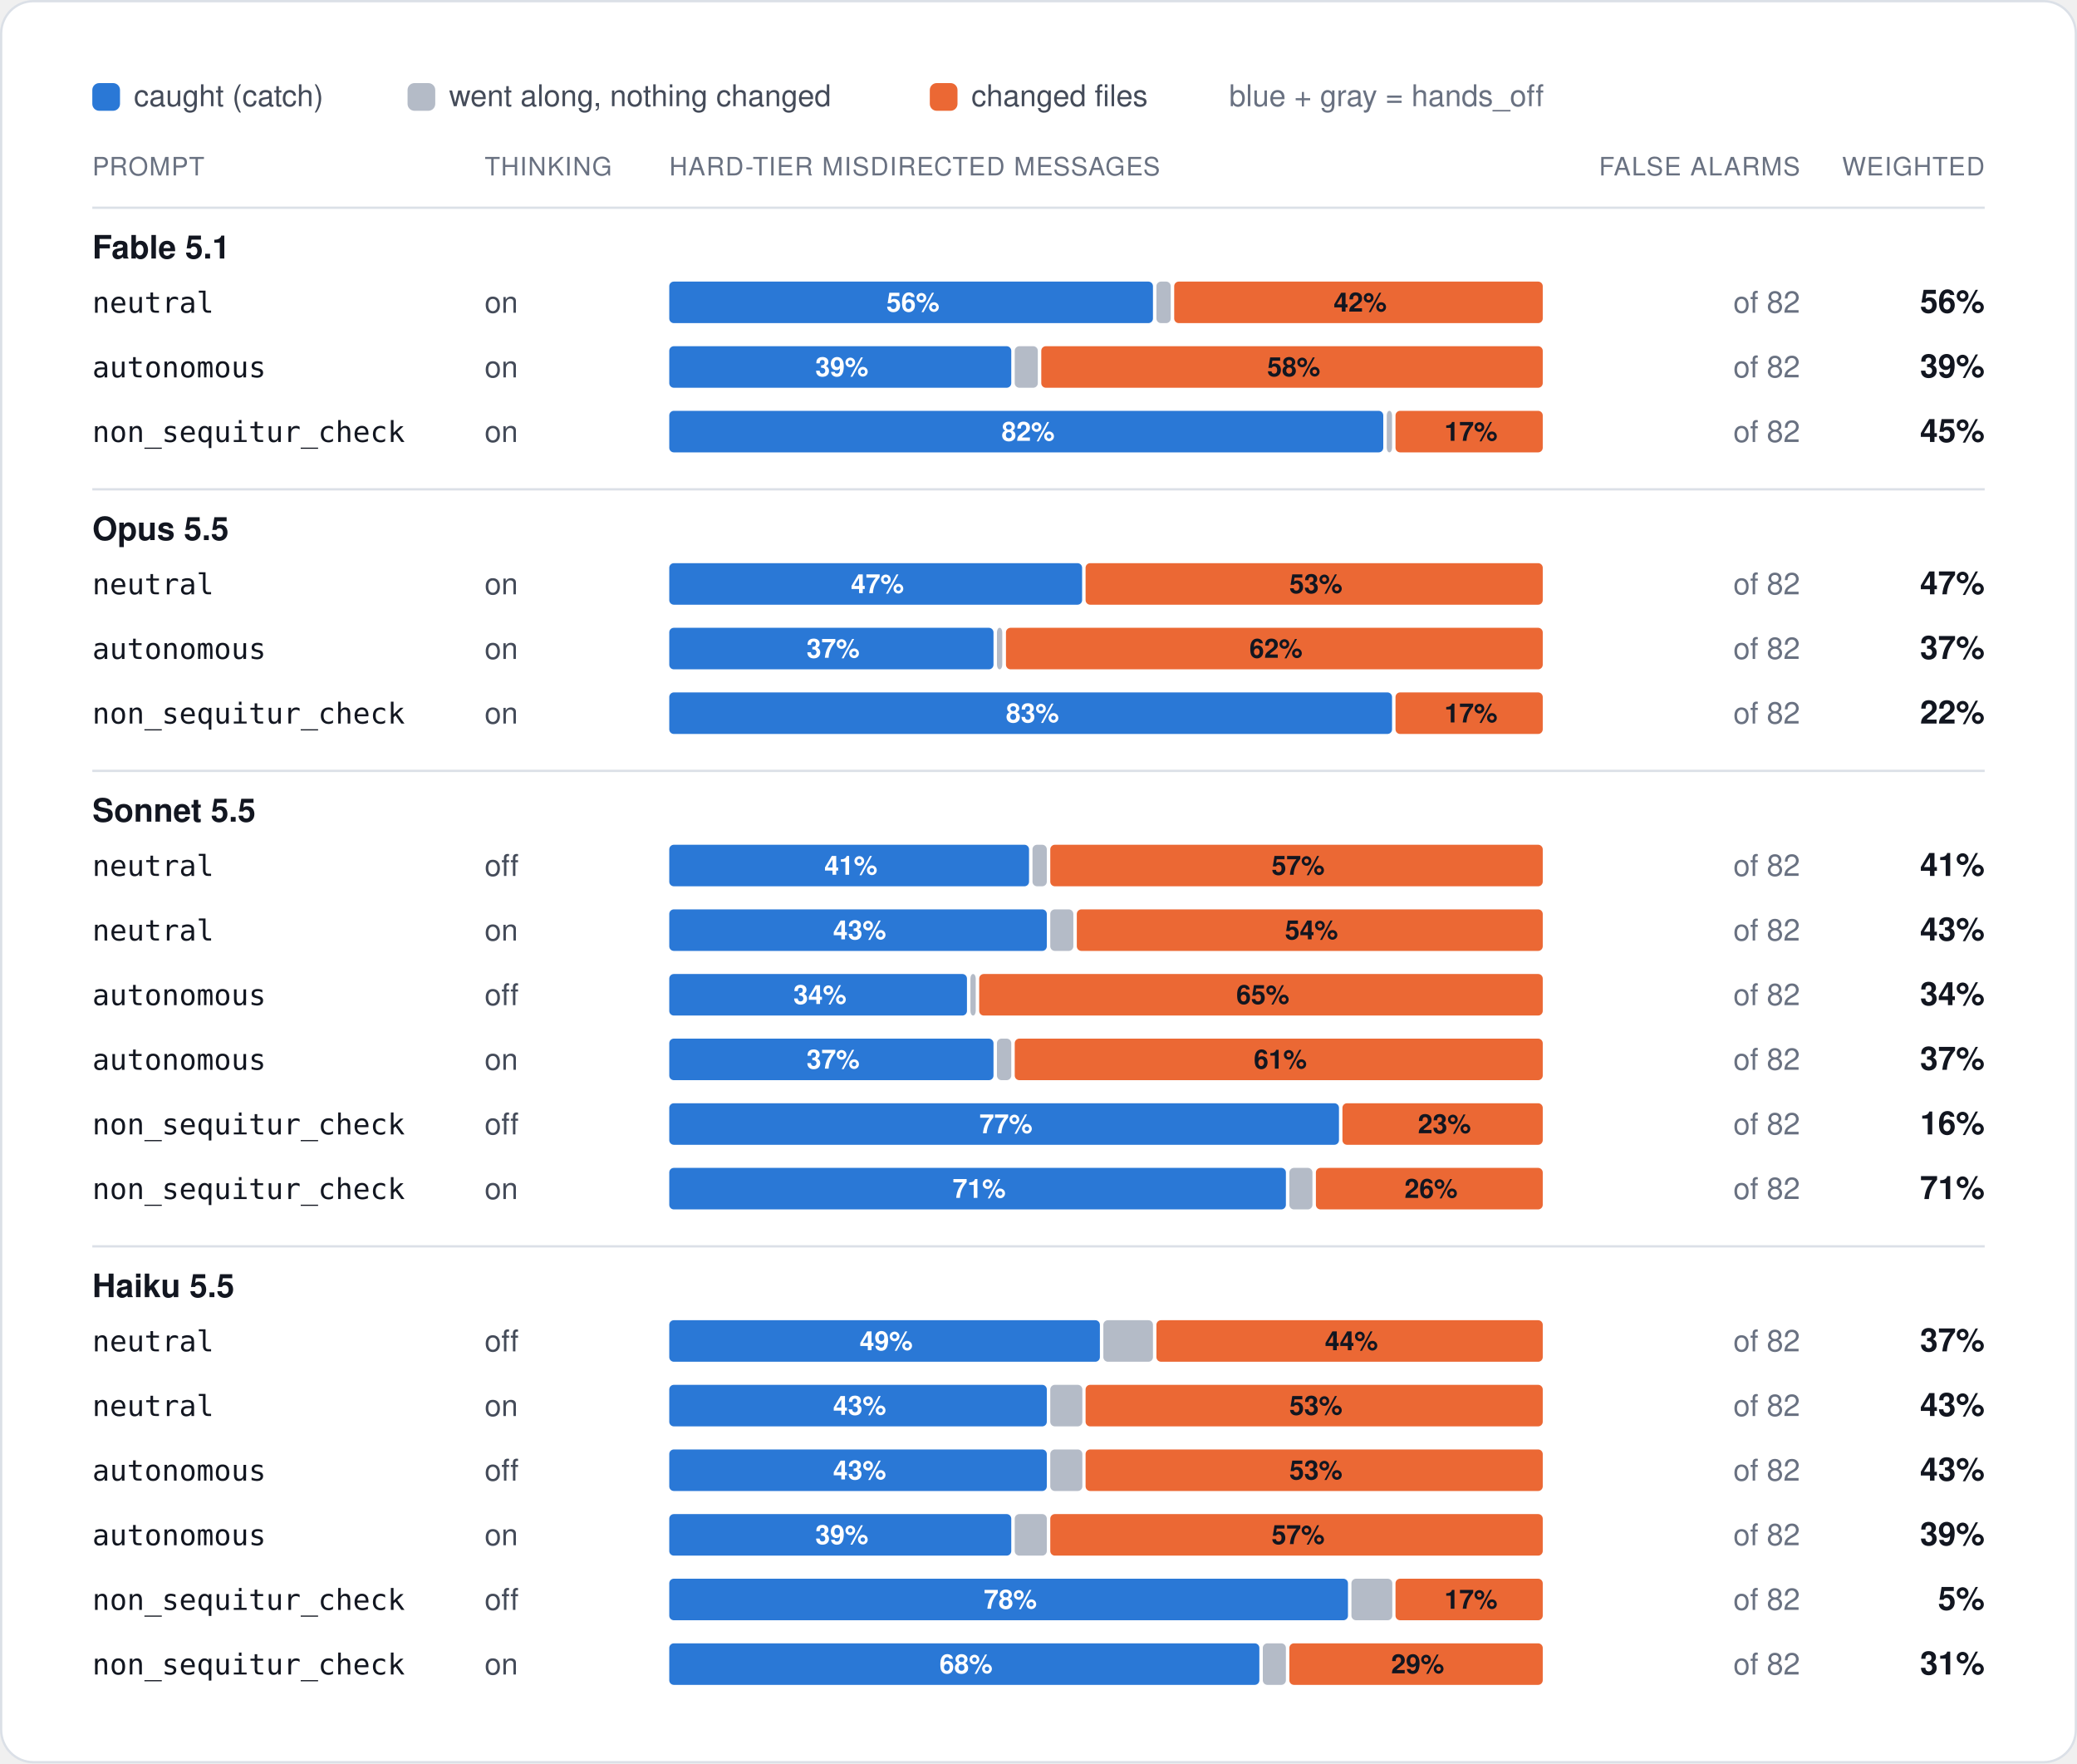
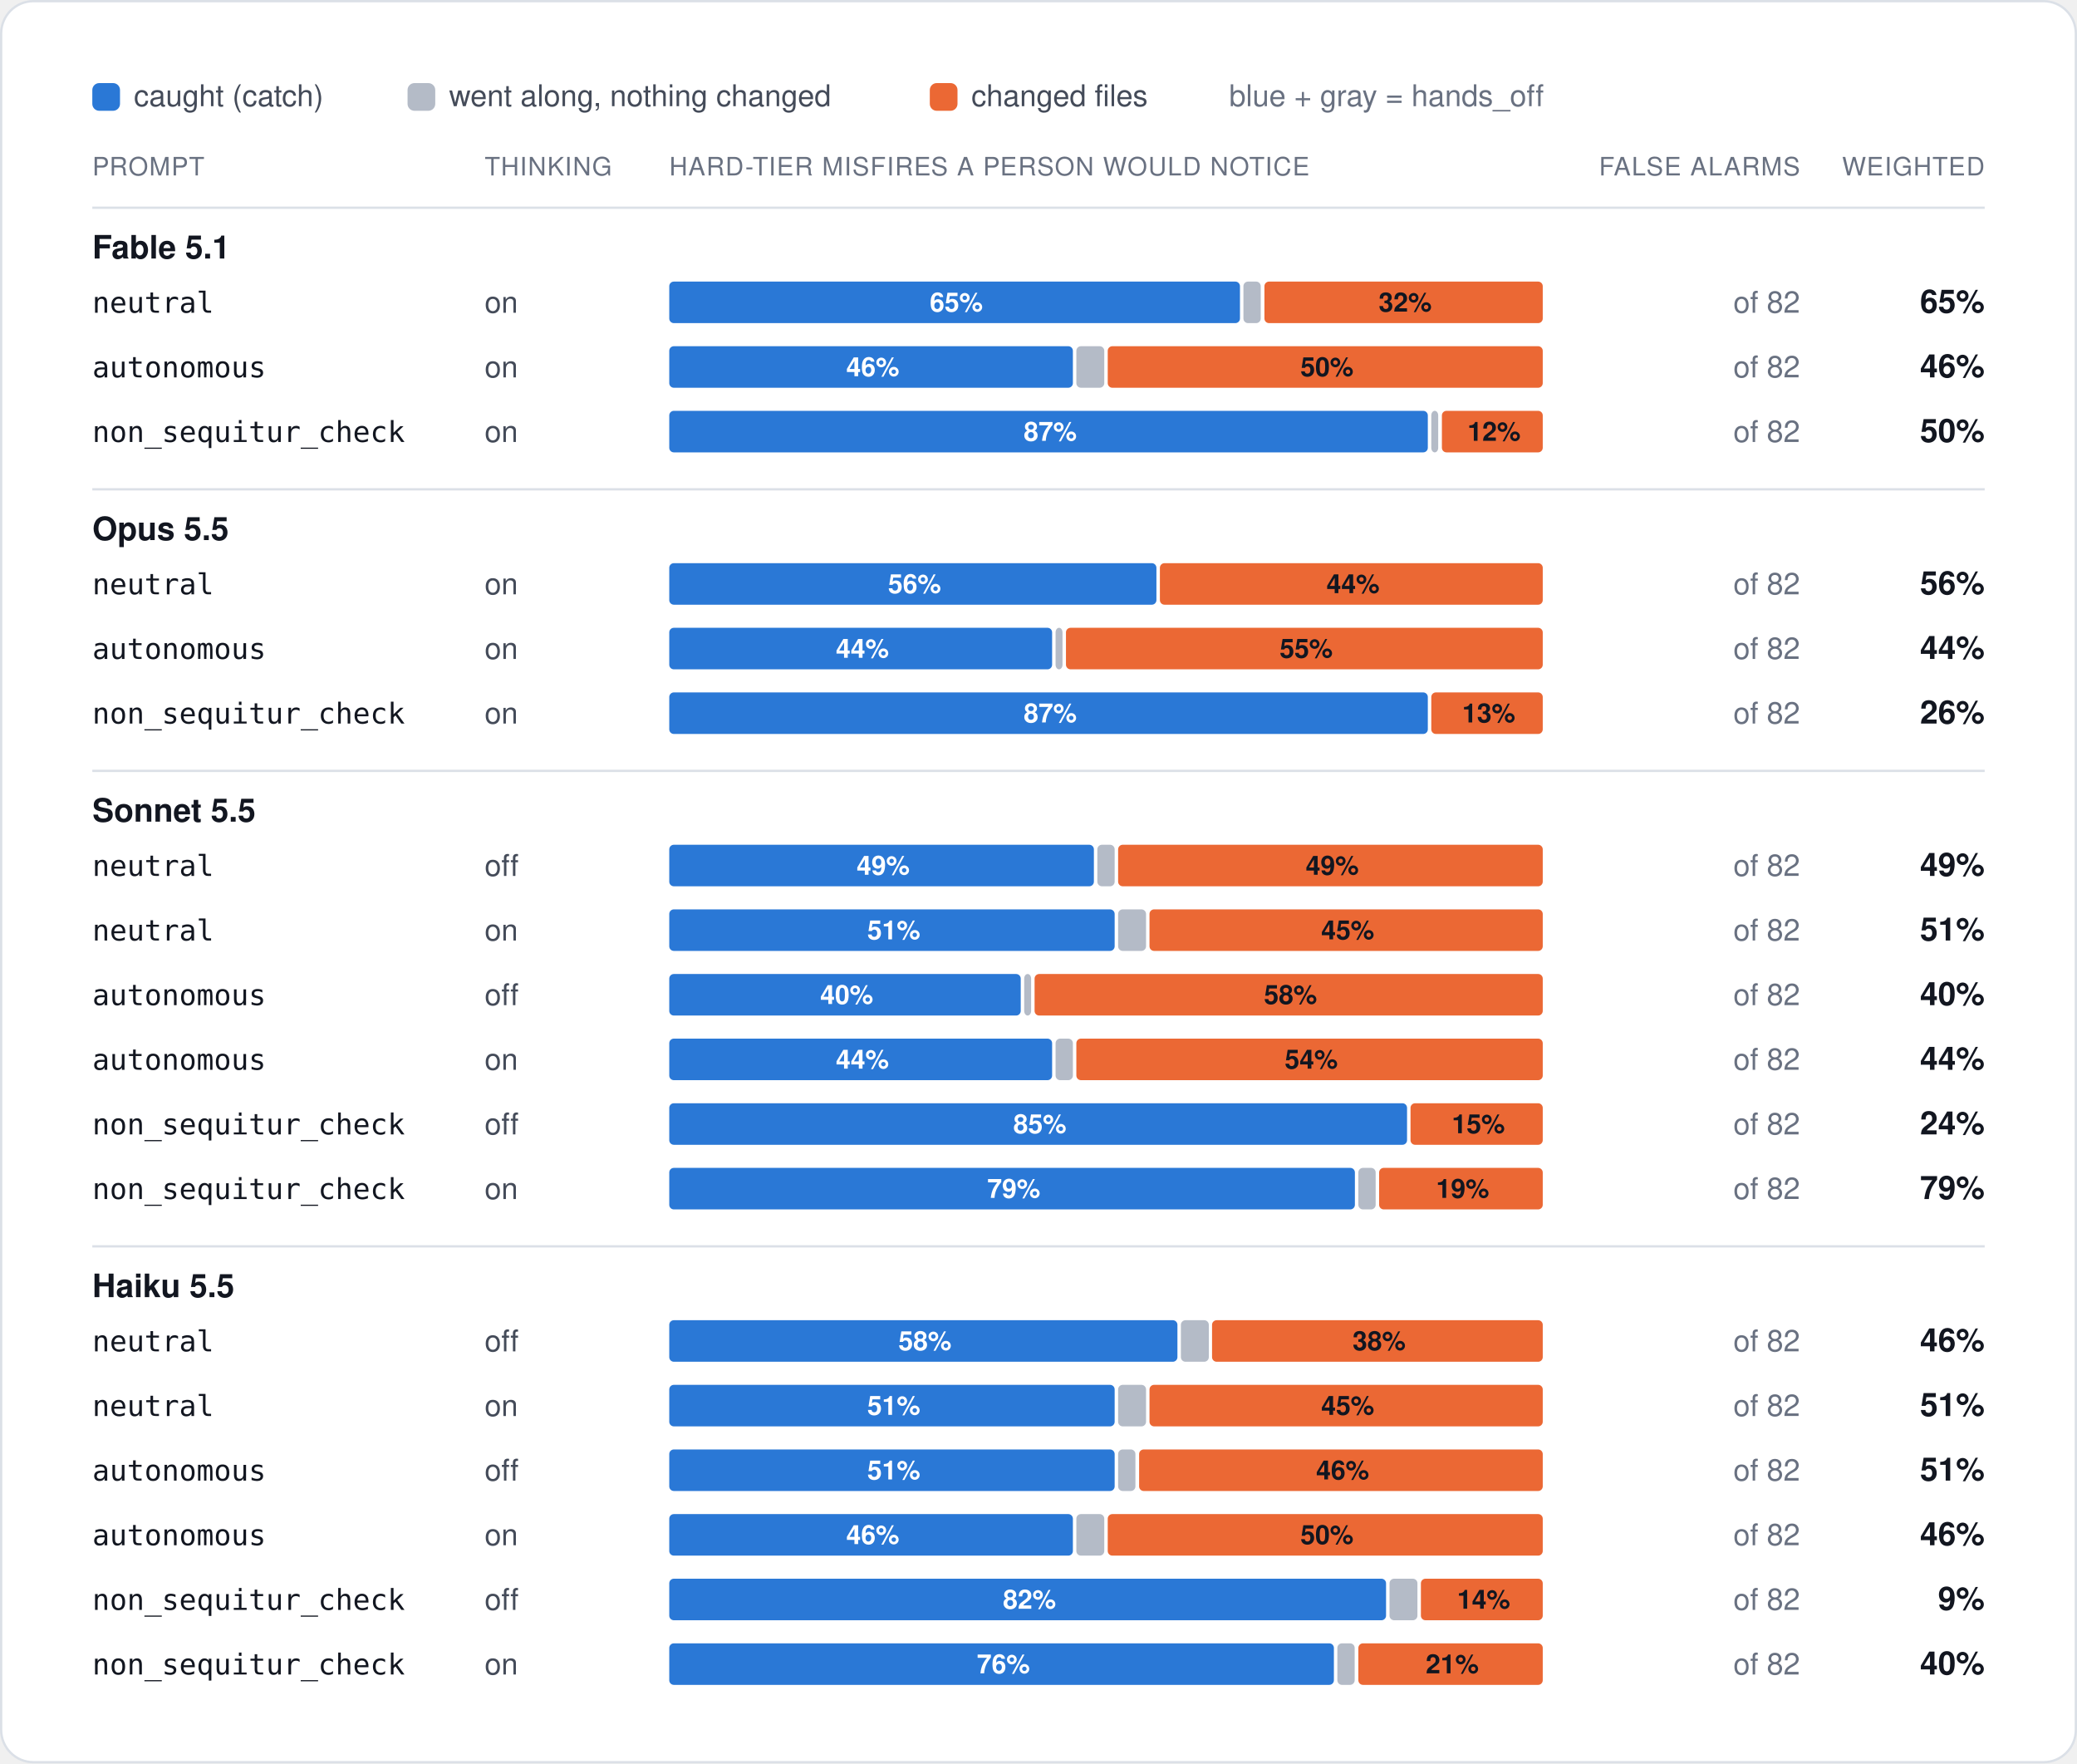
- <svg xmlns="http://www.w3.org/2000/svg" viewBox="0 0 900 764" width="900" height="764" role="img" aria-label="Where hard-tier misdirected messages ended up, per model, prompt and thinking">
+ <svg xmlns="http://www.w3.org/2000/svg" viewBox="0 0 900 764" width="900" height="764" role="img" aria-label="Where the hard-tier misfires a person would notice ended up, per model, prompt and thinking">
  <style>
.bg { fill: #ffffff; stroke: #dbe0e7; }
.ink { fill: #121620; } .ink2 { fill: #444b59; } .muted { fill: #697181; } .rule { stroke: #dbe0e7; }
.caught { fill: #2a78d6; } .along { fill: #b4bbc7; } .harm { fill: #eb6834; } .harmtext { fill: #ad4116; }
.on-caught { fill: #ffffff; } .on-along { fill: #121620; } .on-harm { fill: #121620; }
@media (prefers-color-scheme: dark) {
  .bg { fill: #161a21; stroke: #2a303a; }
  .ink { fill: #e8ebf0; } .ink2 { fill: #b2b9c5; } .muted { fill: #8b929e; } .rule { stroke: #2a303a; }
  .caught { fill: #3987e5; } .along { fill: #5b6371; } .harm { fill: #d95926; } .harmtext { fill: #f08d62; }
  .on-caught { fill: #0b0d12; } .on-along { fill: #e8ebf0; } .on-harm { fill: #0b0d12; }
}
text { font-family: -apple-system, BlinkMacSystemFont, "Segoe UI", Helvetica, Arial, sans-serif; font-size: 13px; }
.mono { font-family: ui-monospace, SFMono-Regular, Menlo, Consolas, monospace; font-size: 12.5px; }
.head { font-size: 11px; letter-spacing: 0.04em; }
.model { font-size: 14px; font-weight: 600; }
.seg { font-size: 11.5px; font-weight: 600; }
.big { font-size: 14px; font-weight: 600; }
</style>
  <rect x="0.5" y="0.5" width="899" height="763" rx="14" class="bg" />
  <rect x="40" y="36" width="12" height="12" rx="3" class="caught" />
  <text x="58.0" y="46.0" class="ink2" text-anchor="start">caught (catch)</text>
  <rect x="176.6" y="36" width="12" height="12" rx="3" class="along" />
  <text x="194.6" y="46.0" class="ink2" text-anchor="start">went along, nothing changed</text>
  <rect x="402.9" y="36" width="12" height="12" rx="3" class="harm" />
  <text x="420.9" y="46.0" class="ink2" text-anchor="start">changed files</text>
  <text x="532.6" y="46.0" class="muted" text-anchor="start">blue + gray = hands_off</text>
  <text x="40.0" y="76.0" class="muted head" text-anchor="start">PROMPT</text>
  <text x="210.0" y="76.0" class="muted head" text-anchor="start">THINKING</text>
-   <text x="290.0" y="76.0" class="muted head" text-anchor="start">HARD-TIER MISDIRECTED MESSAGES</text>
+   <text x="290.0" y="76.0" class="muted head" text-anchor="start">HARD-TIER MISFIRES A PERSON WOULD NOTICE</text>
  <text x="780.0" y="76.0" class="muted head" text-anchor="end">FALSE ALARMS</text>
  <text x="860.0" y="76.0" class="muted head" text-anchor="end">WEIGHTED</text>
  <line x1="40" x2="860" y1="90" y2="90" class="rule" />
  <text x="40.0" y="112.0" class="ink model" text-anchor="start">Fable 5.1</text>
  <text x="40.0" y="135.5" class="ink mono" text-anchor="start">neutral</text>
  <text x="210.0" y="135.5" class="ink2" text-anchor="start">on</text>
-   <rect x="290.0" y="122" width="209.6" height="18" rx="2" class="caught" />
-   <text x="395.6" y="135.0" class="seg on-caught" text-anchor="middle">56%</text>
-   <rect x="501.1" y="122" width="6.2" height="18" rx="2" class="along" />
-   <rect x="508.8" y="122" width="159.7" height="18" rx="2" class="harm" />
-   <text x="589.4" y="135.0" class="seg on-harm" text-anchor="middle">42%</text>
+   <rect x="290.0" y="122" width="247.3" height="18" rx="2" class="caught" />
+   <text x="414.4" y="135.0" class="seg on-caught" text-anchor="middle">65%</text>
+   <rect x="538.8" y="122" width="7.5" height="18" rx="2" class="along" />
+   <rect x="547.9" y="122" width="120.6" height="18" rx="2" class="harm" />
+   <text x="608.9" y="135.0" class="seg on-harm" text-anchor="middle">32%</text>
  <text x="742.0" y="135.5" class="ink2 big" text-anchor="end" />
  <text x="780.0" y="135.5" class="muted" text-anchor="end">of 82</text>
-   <text x="860.0" y="135.5" class="ink big" text-anchor="end">56%</text>
+   <text x="860.0" y="135.5" class="ink big" text-anchor="end">65%</text>
  <text x="40.0" y="163.5" class="ink mono" text-anchor="start">autonomous</text>
  <text x="210.0" y="163.5" class="ink2" text-anchor="start">on</text>
-   <rect x="290.0" y="150" width="148.2" height="18" rx="2" class="caught" />
-   <text x="364.8" y="163.0" class="seg on-caught" text-anchor="middle">39%</text>
-   <rect x="439.7" y="150" width="10.0" height="18" rx="2" class="along" />
-   <rect x="451.2" y="150" width="217.3" height="18" rx="2" class="harm" />
-   <text x="560.6" y="163.0" class="seg on-harm" text-anchor="middle">58%</text>
+   <rect x="290.0" y="150" width="174.9" height="18" rx="2" class="caught" />
+   <text x="378.2" y="163.0" class="seg on-caught" text-anchor="middle">46%</text>
+   <rect x="466.4" y="150" width="12.1" height="18" rx="2" class="along" />
+   <rect x="480.0" y="150" width="188.5" height="18" rx="2" class="harm" />
+   <text x="575.0" y="163.0" class="seg on-harm" text-anchor="middle">50%</text>
  <text x="742.0" y="163.5" class="ink2 big" text-anchor="end" />
  <text x="780.0" y="163.5" class="muted" text-anchor="end">of 82</text>
-   <text x="860.0" y="163.5" class="ink big" text-anchor="end">39%</text>
+   <text x="860.0" y="163.5" class="ink big" text-anchor="end">46%</text>
  <text x="40.0" y="191.5" class="ink mono" text-anchor="start">non_sequitur_check</text>
  <text x="210.0" y="191.5" class="ink2" text-anchor="start">on</text>
-   <rect x="290.0" y="178" width="309.4" height="18" rx="2" class="caught" />
-   <text x="445.5" y="191.0" class="seg on-caught" text-anchor="middle">82%</text>
-   <rect x="600.9" y="178" width="2.3" height="18" rx="2" class="along" />
-   <rect x="604.7" y="178" width="63.8" height="18" rx="2" class="harm" />
-   <text x="637.4" y="191.0" class="seg on-harm" text-anchor="middle">17%</text>
+   <rect x="290.0" y="178" width="328.7" height="18" rx="2" class="caught" />
+   <text x="455.1" y="191.0" class="seg on-caught" text-anchor="middle">87%</text>
+   <rect x="620.2" y="178" width="3.0" height="18" rx="2" class="along" />
+   <rect x="624.8" y="178" width="43.7" height="18" rx="2" class="harm" />
+   <text x="647.4" y="191.0" class="seg on-harm" text-anchor="middle">12%</text>
  <text x="742.0" y="191.5" class="harmtext big" text-anchor="end" />
  <text x="780.0" y="191.5" class="muted" text-anchor="end">of 82</text>
-   <text x="860.0" y="191.5" class="ink big" text-anchor="end">45%</text>
+   <text x="860.0" y="191.5" class="ink big" text-anchor="end">50%</text>
  <line x1="40" x2="860" y1="212" y2="212" class="rule" />
  <text x="40.0" y="234.0" class="ink model" text-anchor="start">Opus 5.5</text>
  <text x="40.0" y="257.5" class="ink mono" text-anchor="start">neutral</text>
  <text x="210.0" y="257.5" class="ink2" text-anchor="start">on</text>
-   <rect x="290.0" y="244" width="178.9" height="18" rx="2" class="caught" />
-   <text x="380.2" y="257.0" class="seg on-caught" text-anchor="middle">47%</text>
-   <rect x="470.4" y="244" width="198.1" height="18" rx="2" class="harm" />
-   <text x="570.2" y="257.0" class="seg on-harm" text-anchor="middle">53%</text>
+   <rect x="290.0" y="244" width="211.1" height="18" rx="2" class="caught" />
+   <text x="396.3" y="257.0" class="seg on-caught" text-anchor="middle">56%</text>
+   <rect x="502.6" y="244" width="165.9" height="18" rx="2" class="harm" />
+   <text x="586.3" y="257.0" class="seg on-harm" text-anchor="middle">44%</text>
  <text x="742.0" y="257.5" class="ink2 big" text-anchor="end" />
  <text x="780.0" y="257.5" class="muted" text-anchor="end">of 82</text>
-   <text x="860.0" y="257.5" class="ink big" text-anchor="end">47%</text>
+   <text x="860.0" y="257.5" class="ink big" text-anchor="end">56%</text>
  <text x="40.0" y="285.5" class="ink mono" text-anchor="start">autonomous</text>
  <text x="210.0" y="285.5" class="ink2" text-anchor="start">on</text>
-   <rect x="290.0" y="272" width="140.5" height="18" rx="2" class="caught" />
-   <text x="361.0" y="285.0" class="seg on-caught" text-anchor="middle">37%</text>
-   <rect x="432.0" y="272" width="2.3" height="18" rx="2" class="along" />
-   <rect x="435.9" y="272" width="232.6" height="18" rx="2" class="harm" />
-   <text x="552.9" y="285.0" class="seg on-harm" text-anchor="middle">62%</text>
+   <rect x="290.0" y="272" width="165.9" height="18" rx="2" class="caught" />
+   <text x="373.7" y="285.0" class="seg on-caught" text-anchor="middle">44%</text>
+   <rect x="457.4" y="272" width="3.0" height="18" rx="2" class="along" />
+   <rect x="461.9" y="272" width="206.6" height="18" rx="2" class="harm" />
+   <text x="566.0" y="285.0" class="seg on-harm" text-anchor="middle">55%</text>
  <text x="742.0" y="285.5" class="ink2 big" text-anchor="end" />
  <text x="780.0" y="285.5" class="muted" text-anchor="end">of 82</text>
-   <text x="860.0" y="285.5" class="ink big" text-anchor="end">37%</text>
+   <text x="860.0" y="285.5" class="ink big" text-anchor="end">44%</text>
  <text x="40.0" y="313.5" class="ink mono" text-anchor="start">non_sequitur_check</text>
  <text x="210.0" y="313.5" class="ink2" text-anchor="start">on</text>
-   <rect x="290.0" y="300" width="313.2" height="18" rx="2" class="caught" />
-   <text x="447.4" y="313.0" class="seg on-caught" text-anchor="middle">83%</text>
-   <rect x="604.7" y="300" width="63.8" height="18" rx="2" class="harm" />
-   <text x="637.4" y="313.0" class="seg on-harm" text-anchor="middle">17%</text>
+   <rect x="290.0" y="300" width="328.7" height="18" rx="2" class="caught" />
+   <text x="455.1" y="313.0" class="seg on-caught" text-anchor="middle">87%</text>
+   <rect x="620.2" y="300" width="48.3" height="18" rx="2" class="harm" />
+   <text x="645.1" y="313.0" class="seg on-harm" text-anchor="middle">13%</text>
  <text x="742.0" y="313.5" class="harmtext big" text-anchor="end" />
  <text x="780.0" y="313.5" class="muted" text-anchor="end">of 82</text>
-   <text x="860.0" y="313.5" class="ink big" text-anchor="end">22%</text>
+   <text x="860.0" y="313.5" class="ink big" text-anchor="end">26%</text>
  <line x1="40" x2="860" y1="334" y2="334" class="rule" />
  <text x="40.0" y="356.0" class="ink model" text-anchor="start">Sonnet 5.5</text>
  <text x="40.0" y="379.5" class="ink mono" text-anchor="start">neutral</text>
  <text x="210.0" y="379.5" class="ink2" text-anchor="start">off</text>
-   <rect x="290.0" y="366" width="155.9" height="18" rx="2" class="caught" />
-   <text x="368.7" y="379.0" class="seg on-caught" text-anchor="middle">41%</text>
-   <rect x="447.4" y="366" width="6.2" height="18" rx="2" class="along" />
-   <rect x="455.1" y="366" width="213.4" height="18" rx="2" class="harm" />
-   <text x="562.5" y="379.0" class="seg on-harm" text-anchor="middle">57%</text>
+   <rect x="290.0" y="366" width="184.0" height="18" rx="2" class="caught" />
+   <text x="382.7" y="379.0" class="seg on-caught" text-anchor="middle">49%</text>
+   <rect x="475.5" y="366" width="7.5" height="18" rx="2" class="along" />
+   <rect x="484.5" y="366" width="184.0" height="18" rx="2" class="harm" />
+   <text x="577.3" y="379.0" class="seg on-harm" text-anchor="middle">49%</text>
  <text x="742.0" y="379.5" class="ink2 big" text-anchor="end" />
  <text x="780.0" y="379.5" class="muted" text-anchor="end">of 82</text>
-   <text x="860.0" y="379.5" class="ink big" text-anchor="end">41%</text>
+   <text x="860.0" y="379.5" class="ink big" text-anchor="end">49%</text>
  <text x="40.0" y="407.5" class="ink mono" text-anchor="start">neutral</text>
  <text x="210.0" y="407.5" class="ink2" text-anchor="start">on</text>
-   <rect x="290.0" y="394" width="163.6" height="18" rx="2" class="caught" />
-   <text x="372.5" y="407.0" class="seg on-caught" text-anchor="middle">43%</text>
-   <rect x="455.1" y="394" width="10.0" height="18" rx="2" class="along" />
-   <rect x="466.6" y="394" width="201.9" height="18" rx="2" class="harm" />
-   <text x="568.3" y="407.0" class="seg on-harm" text-anchor="middle">54%</text>
+   <rect x="290.0" y="394" width="193.0" height="18" rx="2" class="caught" />
+   <text x="387.3" y="407.0" class="seg on-caught" text-anchor="middle">51%</text>
+   <rect x="484.5" y="394" width="12.1" height="18" rx="2" class="along" />
+   <rect x="498.1" y="394" width="170.4" height="18" rx="2" class="harm" />
+   <text x="584.0" y="407.0" class="seg on-harm" text-anchor="middle">45%</text>
  <text x="742.0" y="407.5" class="ink2 big" text-anchor="end" />
  <text x="780.0" y="407.5" class="muted" text-anchor="end">of 82</text>
-   <text x="860.0" y="407.5" class="ink big" text-anchor="end">43%</text>
+   <text x="860.0" y="407.5" class="ink big" text-anchor="end">51%</text>
  <text x="40.0" y="435.5" class="ink mono" text-anchor="start">autonomous</text>
  <text x="210.0" y="435.5" class="ink2" text-anchor="start">off</text>
-   <rect x="290.0" y="422" width="129.0" height="18" rx="2" class="caught" />
-   <text x="355.3" y="435.0" class="seg on-caught" text-anchor="middle">34%</text>
-   <rect x="420.5" y="422" width="2.3" height="18" rx="2" class="along" />
-   <rect x="424.3" y="422" width="244.2" height="18" rx="2" class="harm" />
-   <text x="547.2" y="435.0" class="seg on-harm" text-anchor="middle">65%</text>
+   <rect x="290.0" y="422" width="152.3" height="18" rx="2" class="caught" />
+   <text x="366.9" y="435.0" class="seg on-caught" text-anchor="middle">40%</text>
+   <rect x="443.8" y="422" width="3.0" height="18" rx="2" class="along" />
+   <rect x="448.3" y="422" width="220.2" height="18" rx="2" class="harm" />
+   <text x="559.2" y="435.0" class="seg on-harm" text-anchor="middle">58%</text>
  <text x="742.0" y="435.5" class="ink2 big" text-anchor="end" />
  <text x="780.0" y="435.5" class="muted" text-anchor="end">of 82</text>
-   <text x="860.0" y="435.5" class="ink big" text-anchor="end">34%</text>
+   <text x="860.0" y="435.5" class="ink big" text-anchor="end">40%</text>
  <text x="40.0" y="463.5" class="ink mono" text-anchor="start">autonomous</text>
  <text x="210.0" y="463.5" class="ink2" text-anchor="start">on</text>
-   <rect x="290.0" y="450" width="140.5" height="18" rx="2" class="caught" />
-   <text x="361.0" y="463.0" class="seg on-caught" text-anchor="middle">37%</text>
-   <rect x="432.0" y="450" width="6.2" height="18" rx="2" class="along" />
-   <rect x="439.7" y="450" width="228.8" height="18" rx="2" class="harm" />
-   <text x="554.8" y="463.0" class="seg on-harm" text-anchor="middle">61%</text>
+   <rect x="290.0" y="450" width="165.9" height="18" rx="2" class="caught" />
+   <text x="373.7" y="463.0" class="seg on-caught" text-anchor="middle">44%</text>
+   <rect x="457.4" y="450" width="7.5" height="18" rx="2" class="along" />
+   <rect x="466.4" y="450" width="202.1" height="18" rx="2" class="harm" />
+   <text x="568.2" y="463.0" class="seg on-harm" text-anchor="middle">54%</text>
  <text x="742.0" y="463.5" class="ink2 big" text-anchor="end" />
  <text x="780.0" y="463.5" class="muted" text-anchor="end">of 82</text>
-   <text x="860.0" y="463.5" class="ink big" text-anchor="end">37%</text>
+   <text x="860.0" y="463.5" class="ink big" text-anchor="end">44%</text>
  <text x="40.0" y="491.5" class="ink mono" text-anchor="start">non_sequitur_check</text>
  <text x="210.0" y="491.5" class="ink2" text-anchor="start">off</text>
-   <rect x="290.0" y="478" width="290.2" height="18" rx="2" class="caught" />
-   <text x="435.9" y="491.0" class="seg on-caught" text-anchor="middle">77%</text>
-   <rect x="581.7" y="478" width="86.8" height="18" rx="2" class="harm" />
-   <text x="625.9" y="491.0" class="seg on-harm" text-anchor="middle">23%</text>
+   <rect x="290.0" y="478" width="319.7" height="18" rx="2" class="caught" />
+   <text x="450.6" y="491.0" class="seg on-caught" text-anchor="middle">85%</text>
+   <rect x="611.2" y="478" width="57.3" height="18" rx="2" class="harm" />
+   <text x="640.6" y="491.0" class="seg on-harm" text-anchor="middle">15%</text>
  <text x="742.0" y="491.5" class="harmtext big" text-anchor="end" />
  <text x="780.0" y="491.5" class="muted" text-anchor="end">of 82</text>
-   <text x="860.0" y="491.5" class="ink big" text-anchor="end">16%</text>
+   <text x="860.0" y="491.5" class="ink big" text-anchor="end">24%</text>
  <text x="40.0" y="519.5" class="ink mono" text-anchor="start">non_sequitur_check</text>
  <text x="210.0" y="519.5" class="ink2" text-anchor="start">on</text>
-   <rect x="290.0" y="506" width="267.2" height="18" rx="2" class="caught" />
-   <text x="424.3" y="519.0" class="seg on-caught" text-anchor="middle">71%</text>
-   <rect x="558.7" y="506" width="10.0" height="18" rx="2" class="along" />
-   <rect x="570.2" y="506" width="98.3" height="18" rx="2" class="harm" />
-   <text x="620.1" y="519.0" class="seg on-harm" text-anchor="middle">26%</text>
+   <rect x="290.0" y="506" width="297.1" height="18" rx="2" class="caught" />
+   <text x="439.3" y="519.0" class="seg on-caught" text-anchor="middle">79%</text>
+   <rect x="588.6" y="506" width="7.5" height="18" rx="2" class="along" />
+   <rect x="597.6" y="506" width="70.9" height="18" rx="2" class="harm" />
+   <text x="633.8" y="519.0" class="seg on-harm" text-anchor="middle">19%</text>
  <text x="742.0" y="519.5" class="ink2 big" text-anchor="end" />
  <text x="780.0" y="519.5" class="muted" text-anchor="end">of 82</text>
-   <text x="860.0" y="519.5" class="ink big" text-anchor="end">71%</text>
+   <text x="860.0" y="519.5" class="ink big" text-anchor="end">79%</text>
  <line x1="40" x2="860" y1="540" y2="540" class="rule" />
  <text x="40.0" y="562.0" class="ink model" text-anchor="start">Haiku 5.5</text>
  <text x="40.0" y="585.5" class="ink mono" text-anchor="start">neutral</text>
  <text x="210.0" y="585.5" class="ink2" text-anchor="start">off</text>
-   <rect x="290.0" y="572" width="186.6" height="18" rx="2" class="caught" />
-   <text x="384.0" y="585.0" class="seg on-caught" text-anchor="middle">49%</text>
-   <rect x="478.1" y="572" width="21.5" height="18" rx="2" class="along" />
-   <rect x="501.1" y="572" width="167.4" height="18" rx="2" class="harm" />
-   <text x="585.6" y="585.0" class="seg on-harm" text-anchor="middle">44%</text>
+   <rect x="290.0" y="572" width="220.2" height="18" rx="2" class="caught" />
+   <text x="400.8" y="585.0" class="seg on-caught" text-anchor="middle">58%</text>
+   <rect x="511.7" y="572" width="12.1" height="18" rx="2" class="along" />
+   <rect x="525.2" y="572" width="143.3" height="18" rx="2" class="harm" />
+   <text x="597.6" y="585.0" class="seg on-harm" text-anchor="middle">38%</text>
  <text x="742.0" y="585.5" class="harmtext big" text-anchor="end" />
  <text x="780.0" y="585.5" class="muted" text-anchor="end">of 82</text>
-   <text x="860.0" y="585.5" class="ink big" text-anchor="end">37%</text>
+   <text x="860.0" y="585.5" class="ink big" text-anchor="end">46%</text>
  <text x="40.0" y="613.5" class="ink mono" text-anchor="start">neutral</text>
  <text x="210.0" y="613.5" class="ink2" text-anchor="start">on</text>
-   <rect x="290.0" y="600" width="163.6" height="18" rx="2" class="caught" />
-   <text x="372.5" y="613.0" class="seg on-caught" text-anchor="middle">43%</text>
-   <rect x="455.1" y="600" width="13.9" height="18" rx="2" class="along" />
-   <rect x="470.4" y="600" width="198.1" height="18" rx="2" class="harm" />
-   <text x="570.2" y="613.0" class="seg on-harm" text-anchor="middle">53%</text>
+   <rect x="290.0" y="600" width="193.0" height="18" rx="2" class="caught" />
+   <text x="387.3" y="613.0" class="seg on-caught" text-anchor="middle">51%</text>
+   <rect x="484.5" y="600" width="12.1" height="18" rx="2" class="along" />
+   <rect x="498.1" y="600" width="170.4" height="18" rx="2" class="harm" />
+   <text x="584.0" y="613.0" class="seg on-harm" text-anchor="middle">45%</text>
  <text x="742.0" y="613.5" class="ink2 big" text-anchor="end" />
  <text x="780.0" y="613.5" class="muted" text-anchor="end">of 82</text>
-   <text x="860.0" y="613.5" class="ink big" text-anchor="end">43%</text>
+   <text x="860.0" y="613.5" class="ink big" text-anchor="end">51%</text>
  <text x="40.0" y="641.5" class="ink mono" text-anchor="start">autonomous</text>
  <text x="210.0" y="641.5" class="ink2" text-anchor="start">off</text>
-   <rect x="290.0" y="628" width="163.6" height="18" rx="2" class="caught" />
-   <text x="372.5" y="641.0" class="seg on-caught" text-anchor="middle">43%</text>
-   <rect x="455.1" y="628" width="13.9" height="18" rx="2" class="along" />
-   <rect x="470.4" y="628" width="198.1" height="18" rx="2" class="harm" />
-   <text x="570.2" y="641.0" class="seg on-harm" text-anchor="middle">53%</text>
+   <rect x="290.0" y="628" width="193.0" height="18" rx="2" class="caught" />
+   <text x="387.3" y="641.0" class="seg on-caught" text-anchor="middle">51%</text>
+   <rect x="484.5" y="628" width="7.5" height="18" rx="2" class="along" />
+   <rect x="493.6" y="628" width="174.9" height="18" rx="2" class="harm" />
+   <text x="581.8" y="641.0" class="seg on-harm" text-anchor="middle">46%</text>
  <text x="742.0" y="641.5" class="ink2 big" text-anchor="end" />
  <text x="780.0" y="641.5" class="muted" text-anchor="end">of 82</text>
-   <text x="860.0" y="641.5" class="ink big" text-anchor="end">43%</text>
+   <text x="860.0" y="641.5" class="ink big" text-anchor="end">51%</text>
  <text x="40.0" y="669.5" class="ink mono" text-anchor="start">autonomous</text>
  <text x="210.0" y="669.5" class="ink2" text-anchor="start">on</text>
-   <rect x="290.0" y="656" width="148.2" height="18" rx="2" class="caught" />
-   <text x="364.8" y="669.0" class="seg on-caught" text-anchor="middle">39%</text>
-   <rect x="439.7" y="656" width="13.9" height="18" rx="2" class="along" />
-   <rect x="455.1" y="656" width="213.4" height="18" rx="2" class="harm" />
-   <text x="562.5" y="669.0" class="seg on-harm" text-anchor="middle">57%</text>
+   <rect x="290.0" y="656" width="174.9" height="18" rx="2" class="caught" />
+   <text x="378.2" y="669.0" class="seg on-caught" text-anchor="middle">46%</text>
+   <rect x="466.4" y="656" width="12.1" height="18" rx="2" class="along" />
+   <rect x="480.0" y="656" width="188.5" height="18" rx="2" class="harm" />
+   <text x="575.0" y="669.0" class="seg on-harm" text-anchor="middle">50%</text>
  <text x="742.0" y="669.5" class="ink2 big" text-anchor="end" />
  <text x="780.0" y="669.5" class="muted" text-anchor="end">of 82</text>
-   <text x="860.0" y="669.5" class="ink big" text-anchor="end">39%</text>
+   <text x="860.0" y="669.5" class="ink big" text-anchor="end">46%</text>
  <text x="40.0" y="697.5" class="ink mono" text-anchor="start">non_sequitur_check</text>
  <text x="210.0" y="697.5" class="ink2" text-anchor="start">off</text>
-   <rect x="290.0" y="684" width="294.1" height="18" rx="2" class="caught" />
-   <text x="437.8" y="697.0" class="seg on-caught" text-anchor="middle">78%</text>
-   <rect x="585.6" y="684" width="17.7" height="18" rx="2" class="along" />
-   <rect x="604.7" y="684" width="63.8" height="18" rx="2" class="harm" />
-   <text x="637.4" y="697.0" class="seg on-harm" text-anchor="middle">17%</text>
+   <rect x="290.0" y="684" width="310.6" height="18" rx="2" class="caught" />
+   <text x="446.1" y="697.0" class="seg on-caught" text-anchor="middle">82%</text>
+   <rect x="602.1" y="684" width="12.1" height="18" rx="2" class="along" />
+   <rect x="615.7" y="684" width="52.8" height="18" rx="2" class="harm" />
+   <text x="642.9" y="697.0" class="seg on-harm" text-anchor="middle">14%</text>
  <text x="742.0" y="697.5" class="harmtext big" text-anchor="end" />
  <text x="780.0" y="697.5" class="muted" text-anchor="end">of 82</text>
-   <text x="860.0" y="697.5" class="ink big" text-anchor="end">5%</text>
+   <text x="860.0" y="697.5" class="ink big" text-anchor="end">9%</text>
  <text x="40.0" y="725.5" class="ink mono" text-anchor="start">non_sequitur_check</text>
  <text x="210.0" y="725.5" class="ink2" text-anchor="start">on</text>
-   <rect x="290.0" y="712" width="255.7" height="18" rx="2" class="caught" />
-   <text x="418.6" y="725.0" class="seg on-caught" text-anchor="middle">68%</text>
-   <rect x="547.2" y="712" width="10.0" height="18" rx="2" class="along" />
-   <rect x="558.7" y="712" width="109.8" height="18" rx="2" class="harm" />
-   <text x="614.3" y="725.0" class="seg on-harm" text-anchor="middle">29%</text>
+   <rect x="290.0" y="712" width="288.0" height="18" rx="2" class="caught" />
+   <text x="434.8" y="725.0" class="seg on-caught" text-anchor="middle">76%</text>
+   <rect x="579.5" y="712" width="7.5" height="18" rx="2" class="along" />
+   <rect x="588.6" y="712" width="79.9" height="18" rx="2" class="harm" />
+   <text x="629.3" y="725.0" class="seg on-harm" text-anchor="middle">21%</text>
  <text x="742.0" y="725.5" class="harmtext big" text-anchor="end" />
  <text x="780.0" y="725.5" class="muted" text-anchor="end">of 82</text>
-   <text x="860.0" y="725.5" class="ink big" text-anchor="end">31%</text>
+   <text x="860.0" y="725.5" class="ink big" text-anchor="end">40%</text>
</svg>
